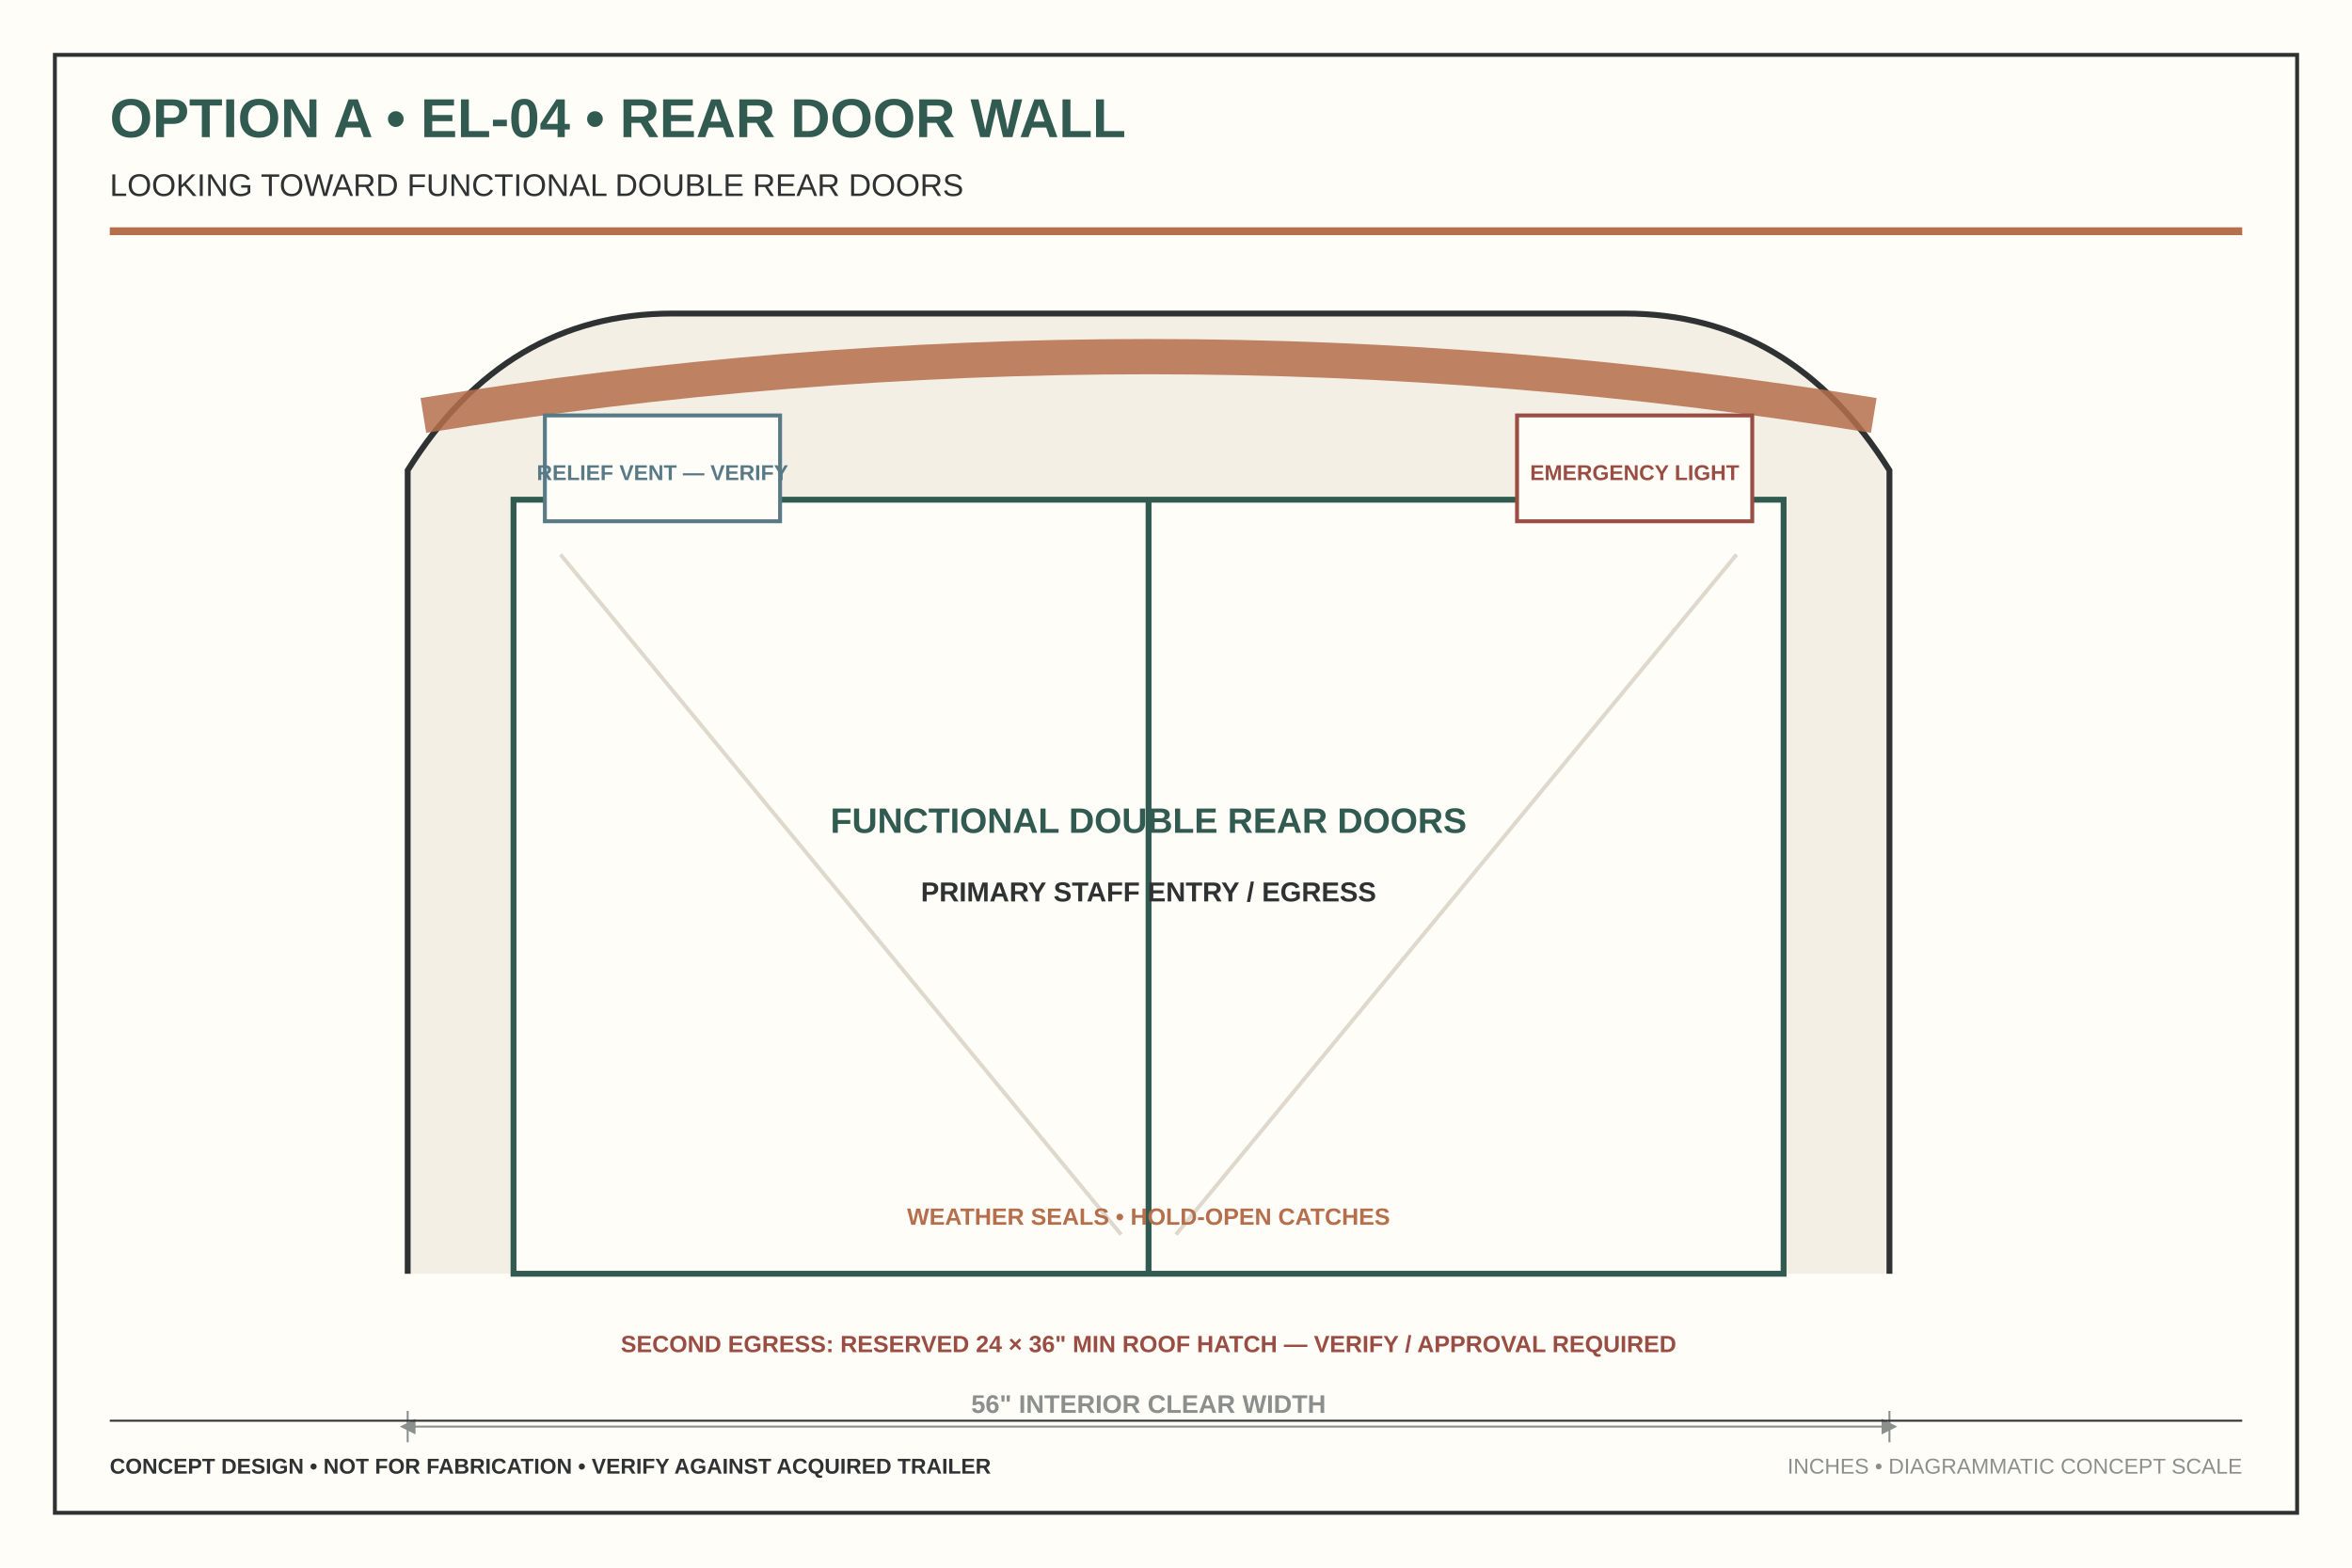
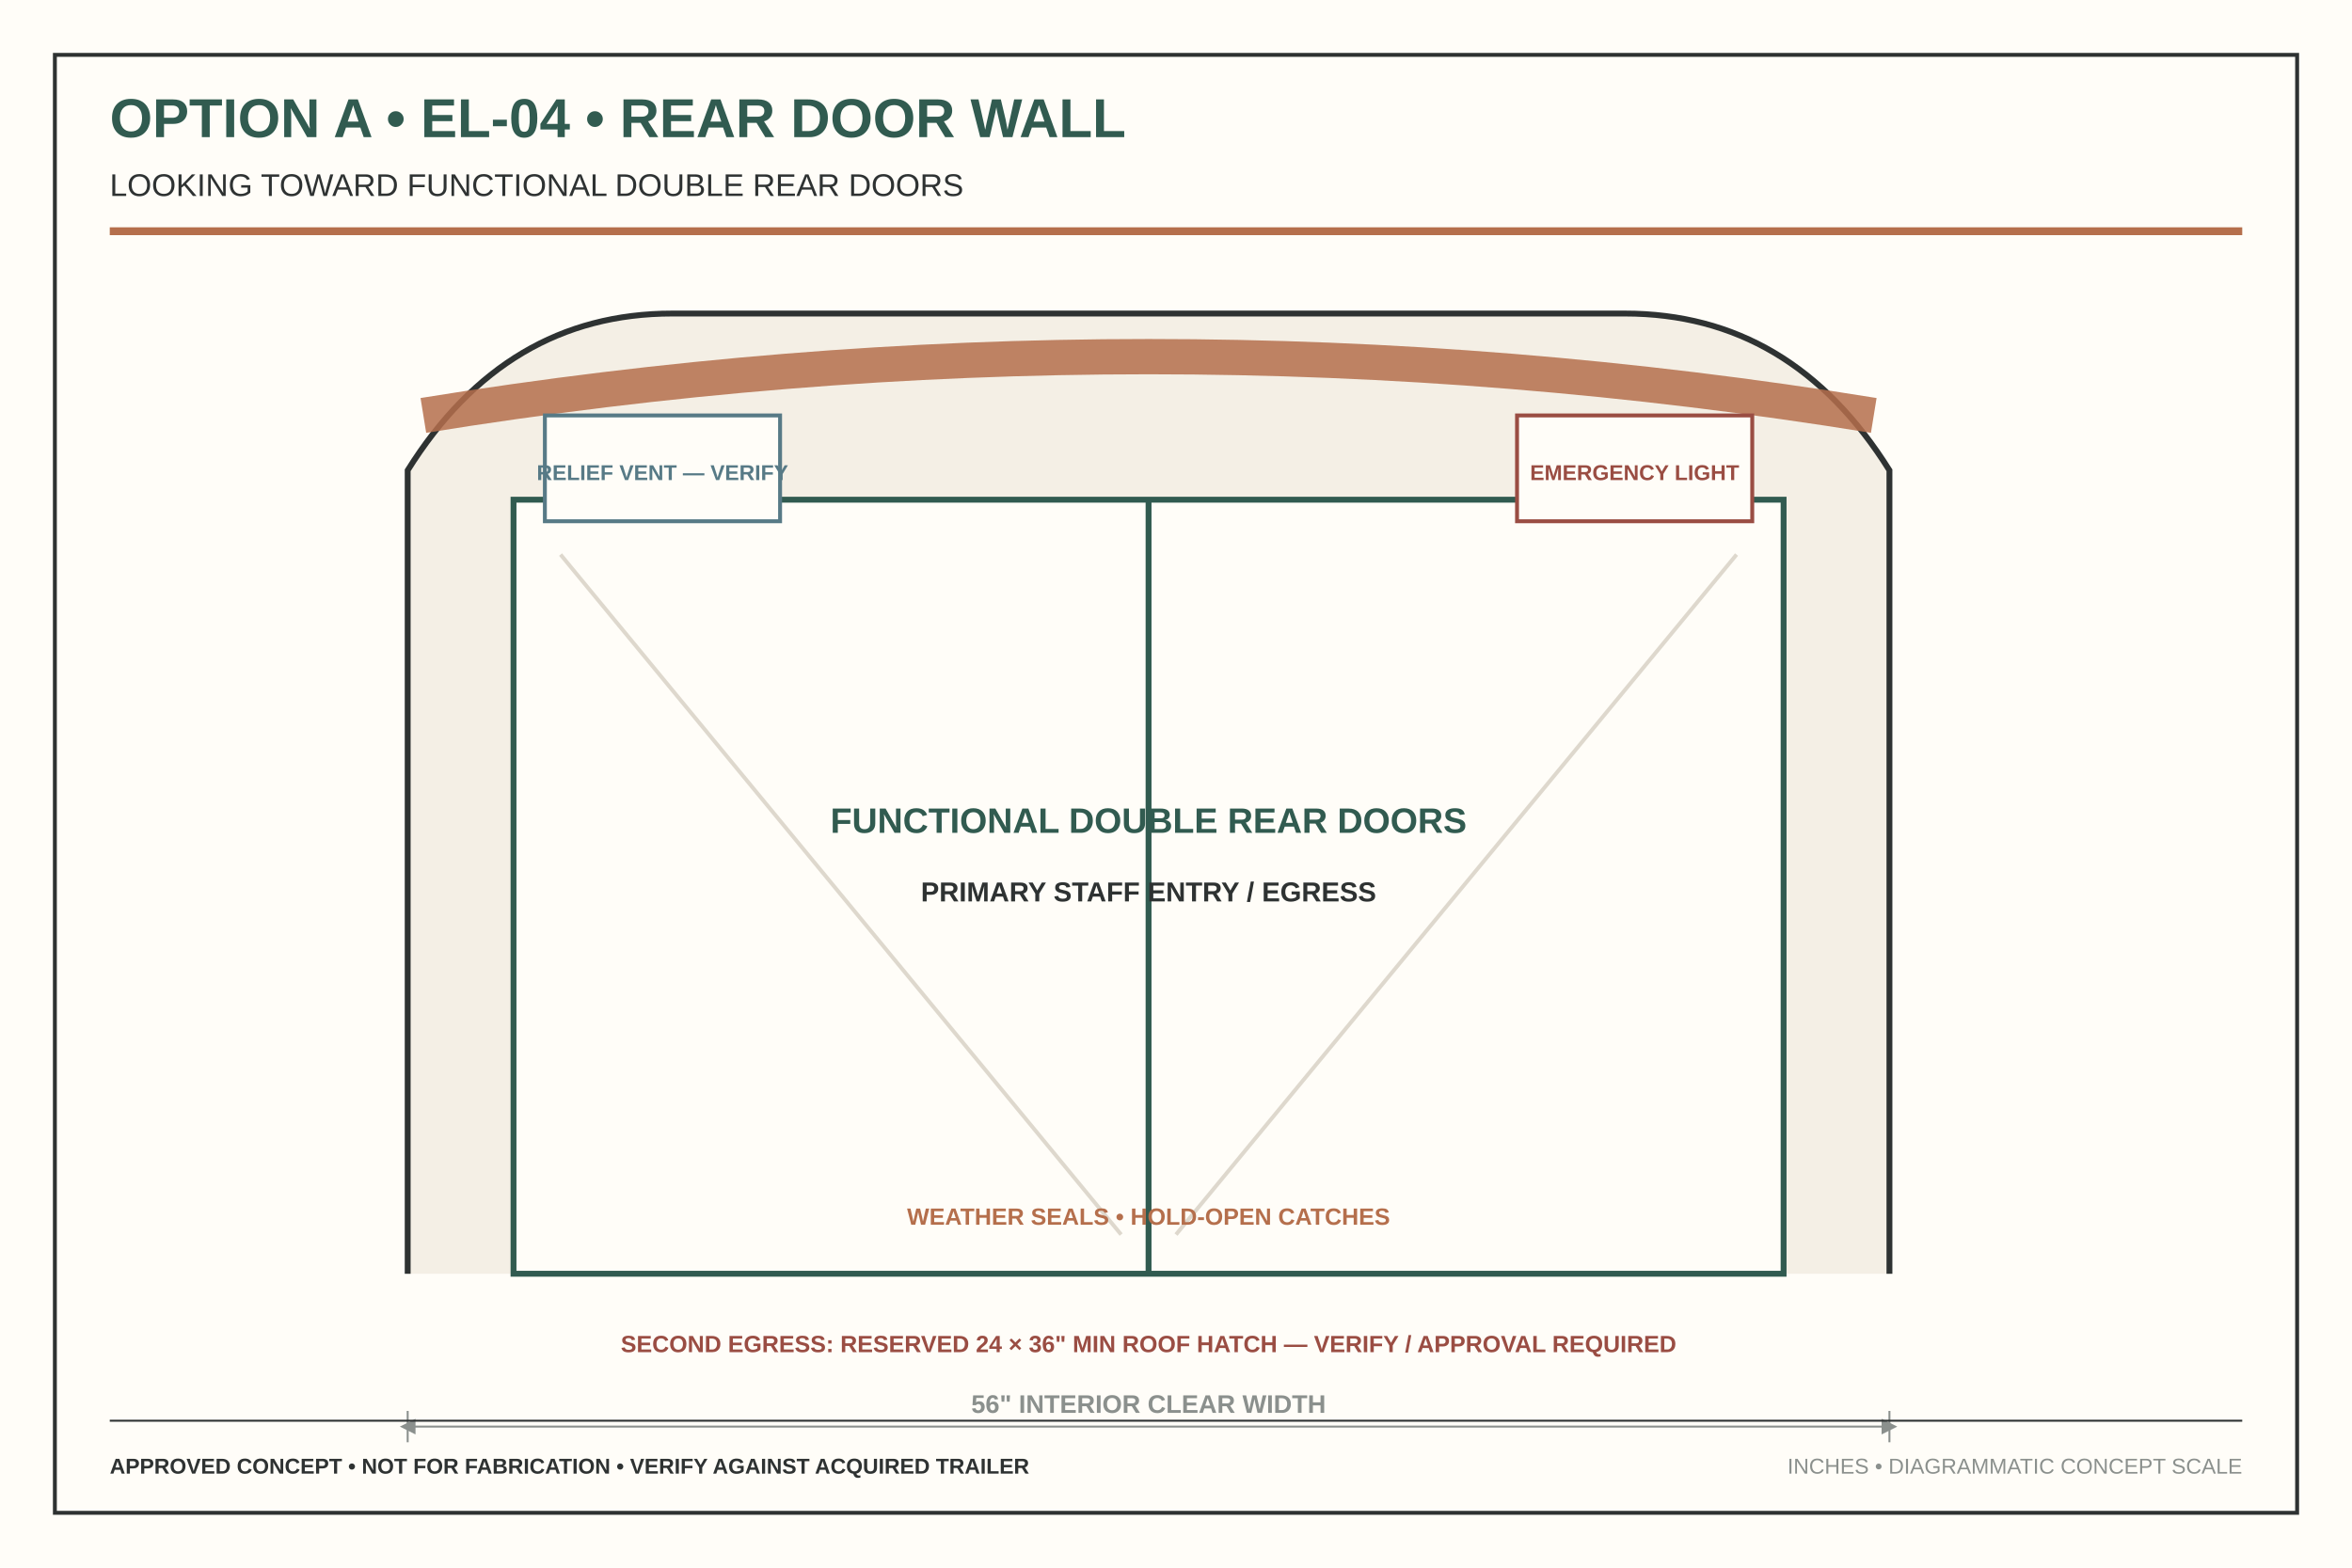
<svg xmlns="http://www.w3.org/2000/svg" width="1200" height="800" viewBox="0 0 1200 800" role="img" aria-labelledby="title desc">
  <rect width="1200" height="800" fill="#FFFDF8" />
  <rect x="28" y="28" width="1144" height="744" fill="none" stroke="#2E3232" stroke-width="2" />
  <text x="56" y="70" font-family="Arial,Helvetica,sans-serif" font-size="28" text-anchor="start" font-weight="700" fill="#315B50">OPTION A • EL-04 • REAR DOOR WALL</text>
  <text x="56" y="100" font-family="Arial,Helvetica,sans-serif" font-size="16" text-anchor="start" font-weight="400" fill="#2E3232">LOOKING TOWARD FUNCTIONAL DOUBLE REAR DOORS</text>
  <line x1="56" y1="118" x2="1144" y2="118" stroke="#B56F4C" stroke-width="4" />
  <defs>
    <marker id="arrow" markerWidth="8" markerHeight="8" refX="4" refY="4" orient="auto-start-reverse">
      <path d="M0,0 L8,4 L0,8 z" fill="#8B908D" />
    </marker>
    <pattern id="hatch" width="10" height="10" patternUnits="userSpaceOnUse" patternTransform="rotate(45)">
      <line x1="0" y1="0" x2="0" y2="10" stroke="#8B908D" stroke-width="2" />
    </pattern>
  </defs>
  <path d="M 208 650 L 208 240 Q 258 160 343 160 L 829 160 Q 914 160 964 240 L 964 650" fill="#F4EFE5" stroke="#2E3232" stroke-width="3" />
  <path d="M 216 212 Q 586 152 956 212" fill="none" stroke="#B56F4C" stroke-width="18" opacity="0.85" />
  <rect x="262" y="255" width="648" height="395" fill="#FFFDF8" stroke="#315B50" stroke-width="3" />
  <line x1="586" y1="255" x2="586" y2="650" stroke="#315B50" stroke-width="3" />
  <line x1="286" y1="283" x2="572" y2="630" stroke="#DED8CD" stroke-width="2" />
  <line x1="886" y1="283" x2="600" y2="630" stroke="#DED8CD" stroke-width="2" />
  <rect x="278" y="212" width="120" height="54" fill="#FFFDF8" stroke="#577A86" stroke-width="2" />
  <text x="338" y="245" font-family="Arial,Helvetica,sans-serif" font-size="11" text-anchor="middle" font-weight="700" fill="#577A86">RELIEF VENT — VERIFY</text>
  <rect x="774" y="212" width="120" height="54" fill="#FFFDF8" stroke="#9A4D43" stroke-width="2" />
  <text x="834" y="245" font-family="Arial,Helvetica,sans-serif" font-size="11" text-anchor="middle" font-weight="700" fill="#9A4D43">EMERGENCY LIGHT</text>
  <text x="586" y="425" font-family="Arial,Helvetica,sans-serif" font-size="18" text-anchor="middle" font-weight="700" fill="#315B50">FUNCTIONAL DOUBLE REAR DOORS</text>
  <text x="586" y="460" font-family="Arial,Helvetica,sans-serif" font-size="14" text-anchor="middle" font-weight="700" fill="#2E3232">PRIMARY STAFF ENTRY / EGRESS</text>
  <text x="586" y="625" font-family="Arial,Helvetica,sans-serif" font-size="12" text-anchor="middle" font-weight="700" fill="#B56F4C">WEATHER SEALS • HOLD-OPEN CATCHES</text>
  <text x="586" y="690" font-family="Arial,Helvetica,sans-serif" font-size="12" text-anchor="middle" font-weight="700" fill="#9A4D43">SECOND EGRESS: RESERVED 24 × 36" MIN ROOF HATCH — VERIFY / APPROVAL REQUIRED</text>
  <line x1="208" y1="728" x2="964" y2="728" stroke="#8B908D" stroke-width="1" marker-start="url(#arrow)" marker-end="url(#arrow)" />
  <line x1="208" y1="720" x2="208" y2="736" stroke="#8B908D" stroke-width="1" />
  <line x1="964" y1="720" x2="964" y2="736" stroke="#8B908D" stroke-width="1" />
  <text x="586" y="721" font-family="Arial,Helvetica,sans-serif" font-size="13" text-anchor="middle" font-weight="700" fill="#8B908D">56" INTERIOR CLEAR WIDTH</text>
  <line x1="56" y1="725" x2="1144" y2="725" stroke="#2E3232" stroke-width="1" />
-   <text x="56" y="752" font-family="Arial,Helvetica,sans-serif" font-size="11" text-anchor="start" font-weight="700" fill="#2E3232">CONCEPT DESIGN • NOT FOR FABRICATION • VERIFY AGAINST ACQUIRED TRAILER</text>
+   <text x="56" y="752" font-family="Arial,Helvetica,sans-serif" font-size="11" text-anchor="start" font-weight="700" fill="#2E3232">APPROVED CONCEPT • NOT FOR FABRICATION • VERIFY AGAINST ACQUIRED TRAILER</text>
  <text x="1144" y="752" font-family="Arial,Helvetica,sans-serif" font-size="11" text-anchor="end" font-weight="400" fill="#8B908D">INCHES • DIAGRAMMATIC CONCEPT SCALE</text>
</svg>
